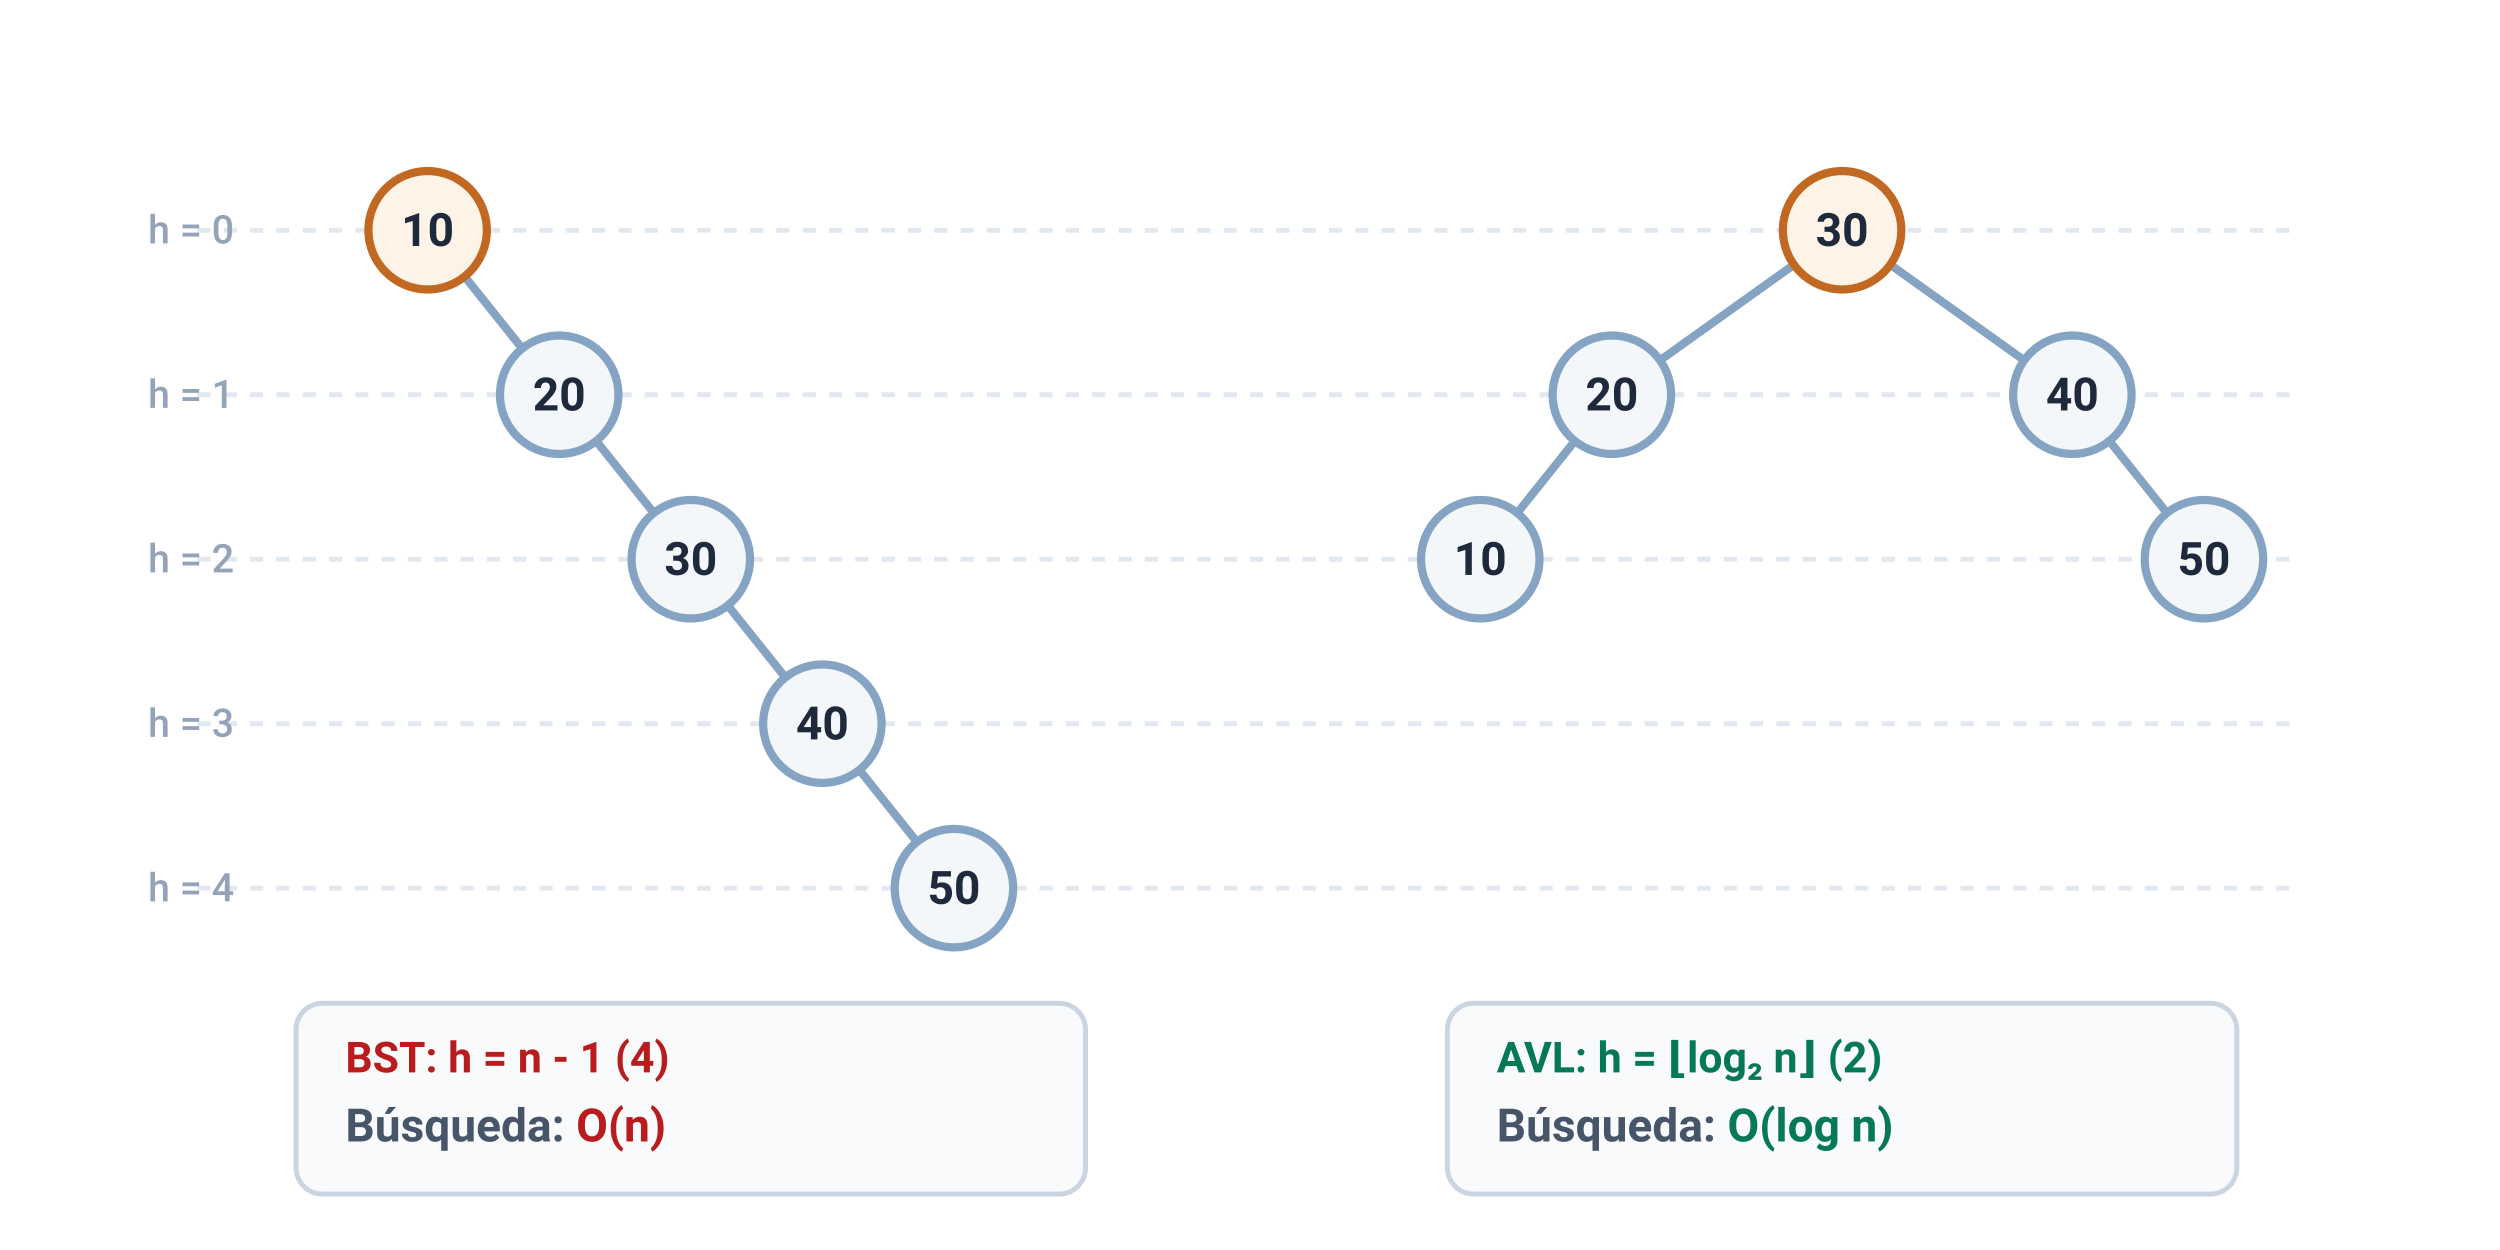
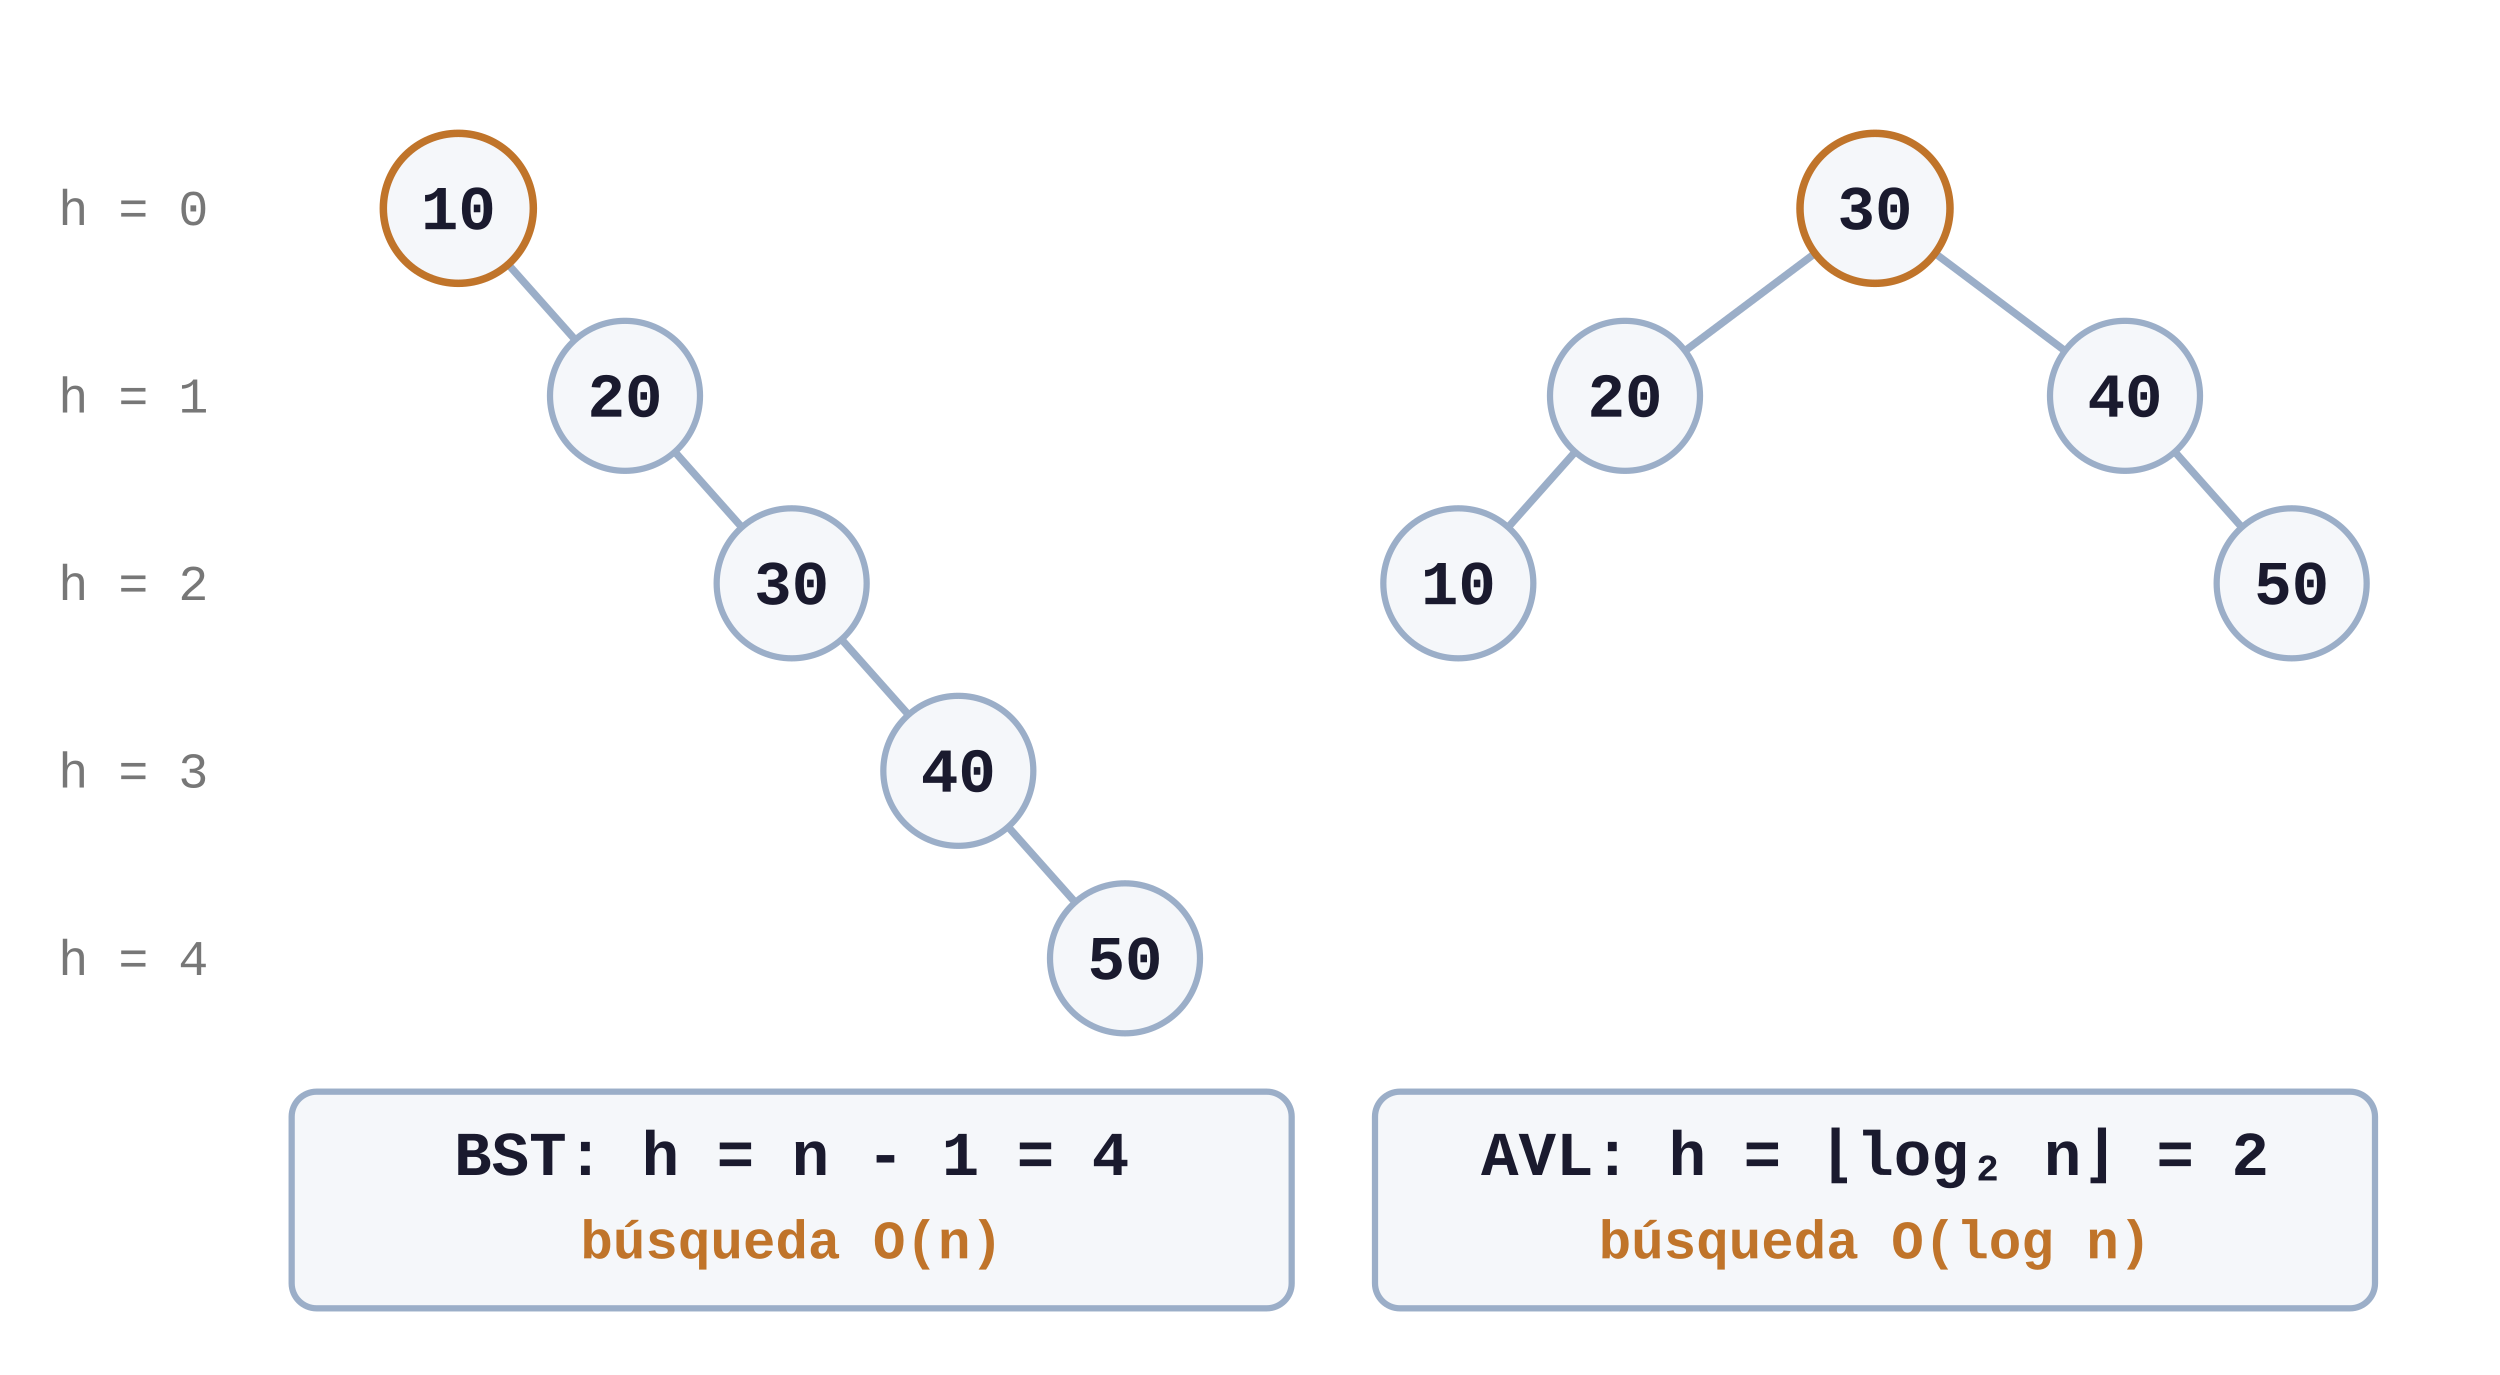
- <svg xmlns="http://www.w3.org/2000/svg" viewBox="0 0 760 380" width="100%" height="100%" font-family="system-ui, -apple-system, 'Segoe UI', Roboto, sans-serif">
-   <defs>
-     <style>
-       .node-circle { fill: #f4f7fa; stroke: #85a3c2; stroke-width: 2.5; }
-       .root-node { fill: #fdf3e7; stroke: #c16922; stroke-width: 2.5; }
-       .edge { stroke: #85a3c2; stroke-width: 2.5; stroke-linecap: round; }
-       .guide-line { stroke: #e2e8f0; stroke-width: 1.5; stroke-dasharray: 4 4; }
-       .level-label { font-size: 12px; fill: #94a3b8; font-weight: 500; }
-       .node-label { font-size: 14px; font-weight: bold; fill: #1e293b; text-anchor: middle; dominant-baseline: central; }
-       .card { fill: #f8fafc; stroke: #cbd5e1; stroke-width: 1.5; rx: 8px; }
-       .card-title { font-size: 13px; font-weight: 700; }
-       .card-stat { font-size: 14px; font-weight: bold; }
-     </style>
-   </defs>
-   <line x1="60" y1="70" x2="700" y2="70" class="guide-line" />
-   <text x="45" y="74" class="level-label">h = 0</text>
-   <line x1="60" y1="120" x2="700" y2="120" class="guide-line" />
-   <text x="45" y="124" class="level-label">h = 1</text>
-   <line x1="60" y1="170" x2="700" y2="170" class="guide-line" />
-   <text x="45" y="174" class="level-label">h = 2</text>
-   <line x1="60" y1="220" x2="700" y2="220" class="guide-line" />
-   <text x="45" y="224" class="level-label">h = 3</text>
-   <line x1="60" y1="270" x2="700" y2="270" class="guide-line" />
-   <text x="45" y="274" class="level-label">h = 4</text>
-   <line x1="130" y1="70" x2="170" y2="120" class="edge" />
-   <line x1="170" y1="120" x2="210" y2="170" class="edge" />
-   <line x1="210" y1="170" x2="250" y2="220" class="edge" />
-   <line x1="250" y1="220" x2="290" y2="270" class="edge" />
-   <circle cx="130" cy="70" r="18" class="root-node" />
-   <text x="130" y="70" class="node-label">10</text>
-   <circle cx="170" cy="120" r="18" class="node-circle" />
-   <text x="170" y="120" class="node-label">20</text>
-   <circle cx="210" cy="170" r="18" class="node-circle" />
-   <text x="210" y="170" class="node-label">30</text>
-   <circle cx="250" cy="220" r="18" class="node-circle" />
-   <text x="250" y="220" class="node-label">40</text>
-   <circle cx="290" cy="270" r="18" class="node-circle" />
-   <text x="290" y="270" class="node-label">50</text>
-   <rect x="90" y="305" width="240" height="58" class="card" />
-   <text x="105" y="326" class="card-title" fill="#b91c1c">BST: h = n - 1 (4)</text>
-   <text x="105" y="347" class="card-stat" fill="#475569">Búsqueda: <tspan fill="#b91c1c">O(n)</tspan>
-   </text>
-   <line x1="560" y1="70" x2="490" y2="120" class="edge" />
-   <line x1="560" y1="70" x2="630" y2="120" class="edge" />
-   <line x1="490" y1="120" x2="450" y2="170" class="edge" />
-   <line x1="630" y1="120" x2="670" y2="170" class="edge" />
-   <circle cx="560" cy="70" r="18" class="root-node" />
-   <text x="560" y="70" class="node-label">30</text>
-   <circle cx="490" cy="120" r="18" class="node-circle" />
-   <text x="490" y="120" class="node-label">20</text>
-   <circle cx="630" cy="120" r="18" class="node-circle" />
-   <text x="630" y="120" class="node-label">40</text>
-   <circle cx="450" cy="170" r="18" class="node-circle" />
-   <text x="450" y="170" class="node-label">10</text>
-   <circle cx="670" cy="170" r="18" class="node-circle" />
-   <text x="670" y="170" class="node-label">50</text>
-   <rect x="440" y="305" width="240" height="58" class="card" />
-   <text x="455" y="326" class="card-title" fill="#047857">AVL: h = ⌊log₂ n⌋ (2)</text>
-   <text x="455" y="347" class="card-stat" fill="#475569">Búsqueda: <tspan fill="#047857">O(log n)</tspan>
-   </text>
+ <svg xmlns="http://www.w3.org/2000/svg" width="600" height="330" viewBox="0 0 600 330">
+   <style>
+     text { font-family: 'Courier New', Courier, monospace; }
+     .frame        { fill: #f5f7fa; stroke: #9baec8; stroke-width: 1.5; }
+     .val-sm       { font-size: 15px; font-weight: 700; fill: #1a1a2e; text-anchor: middle; }
+     .link         { stroke: #9baec8; stroke-width: 1.8; fill: none; }
+     .idx          { font-size: 12px; fill: #777777; text-anchor: middle; }
+     .accent-label { font-size: 13px; font-weight: 700; fill: #c0742a; text-anchor: middle; }
+     .query        { fill: #f5f7fa; stroke: #c0742a; stroke-width: 1.8; }
+     @media (prefers-color-scheme: dark) {
+       .frame        { fill: #1e2330; stroke: #4a6fa5; }
+       .val-sm       { fill: #e2e8f0; }
+       .link         { stroke: #4a6fa5; }
+       .idx          { fill: #8899aa; }
+       .accent-label { fill: #d4884a; }
+       .query        { fill: #1e2330; stroke: #d4884a; }
+     }
+   </style>
+   <text x="32" y="54" class="idx">h = 0</text>
+   <text x="32" y="99" class="idx">h = 1</text>
+   <text x="32" y="144" class="idx">h = 2</text>
+   <text x="32" y="189" class="idx">h = 3</text>
+   <text x="32" y="234" class="idx">h = 4</text>
+   <line x1="122" y1="63.5" x2="138" y2="81.5" class="link" />
+   <line x1="162" y1="108.5" x2="178" y2="126.5" class="link" />
+   <line x1="202" y1="153.5" x2="218" y2="171.5" class="link" />
+   <line x1="242" y1="198.5" x2="258" y2="216.5" class="link" />
+   <circle cx="110" cy="50" r="18" class="query" />
+   <text x="110" y="55" class="val-sm">10</text>
+   <circle cx="150" cy="95" r="18" class="frame" />
+   <text x="150" y="100" class="val-sm">20</text>
+   <circle cx="190" cy="140" r="18" class="frame" />
+   <text x="190" y="145" class="val-sm">30</text>
+   <circle cx="230" cy="185" r="18" class="frame" />
+   <text x="230" y="190" class="val-sm">40</text>
+   <circle cx="270" cy="230" r="18" class="frame" />
+   <text x="270" y="235" class="val-sm">50</text>
+   <line x1="435.6" y1="60.8" x2="404.4" y2="84.2" class="link" />
+   <line x1="464.4" y1="60.8" x2="495.6" y2="84.2" class="link" />
+   <line x1="378" y1="108.5" x2="362" y2="126.5" class="link" />
+   <line x1="522" y1="108.5" x2="538" y2="126.5" class="link" />
+   <circle cx="450" cy="50" r="18" class="query" />
+   <text x="450" y="55" class="val-sm">30</text>
+   <circle cx="390" cy="95" r="18" class="frame" />
+   <text x="390" y="100" class="val-sm">20</text>
+   <circle cx="510" cy="95" r="18" class="frame" />
+   <text x="510" y="100" class="val-sm">40</text>
+   <circle cx="350" cy="140" r="18" class="frame" />
+   <text x="350" y="145" class="val-sm">10</text>
+   <circle cx="550" cy="140" r="18" class="frame" />
+   <text x="550" y="145" class="val-sm">50</text>
+   <rect x="70" y="262" width="240" height="52" rx="6" class="frame" />
+   <text x="190" y="282" class="val-sm">BST: h = n - 1 = 4</text>
+   <text x="190" y="302" class="accent-label">búsqueda O(n)</text>
+   <rect x="330" y="262" width="240" height="52" rx="6" class="frame" />
+   <text x="450" y="282" class="val-sm">AVL: h = ⌊log₂ n⌋ = 2</text>
+   <text x="450" y="302" class="accent-label">búsqueda O(log n)</text>
</svg>
